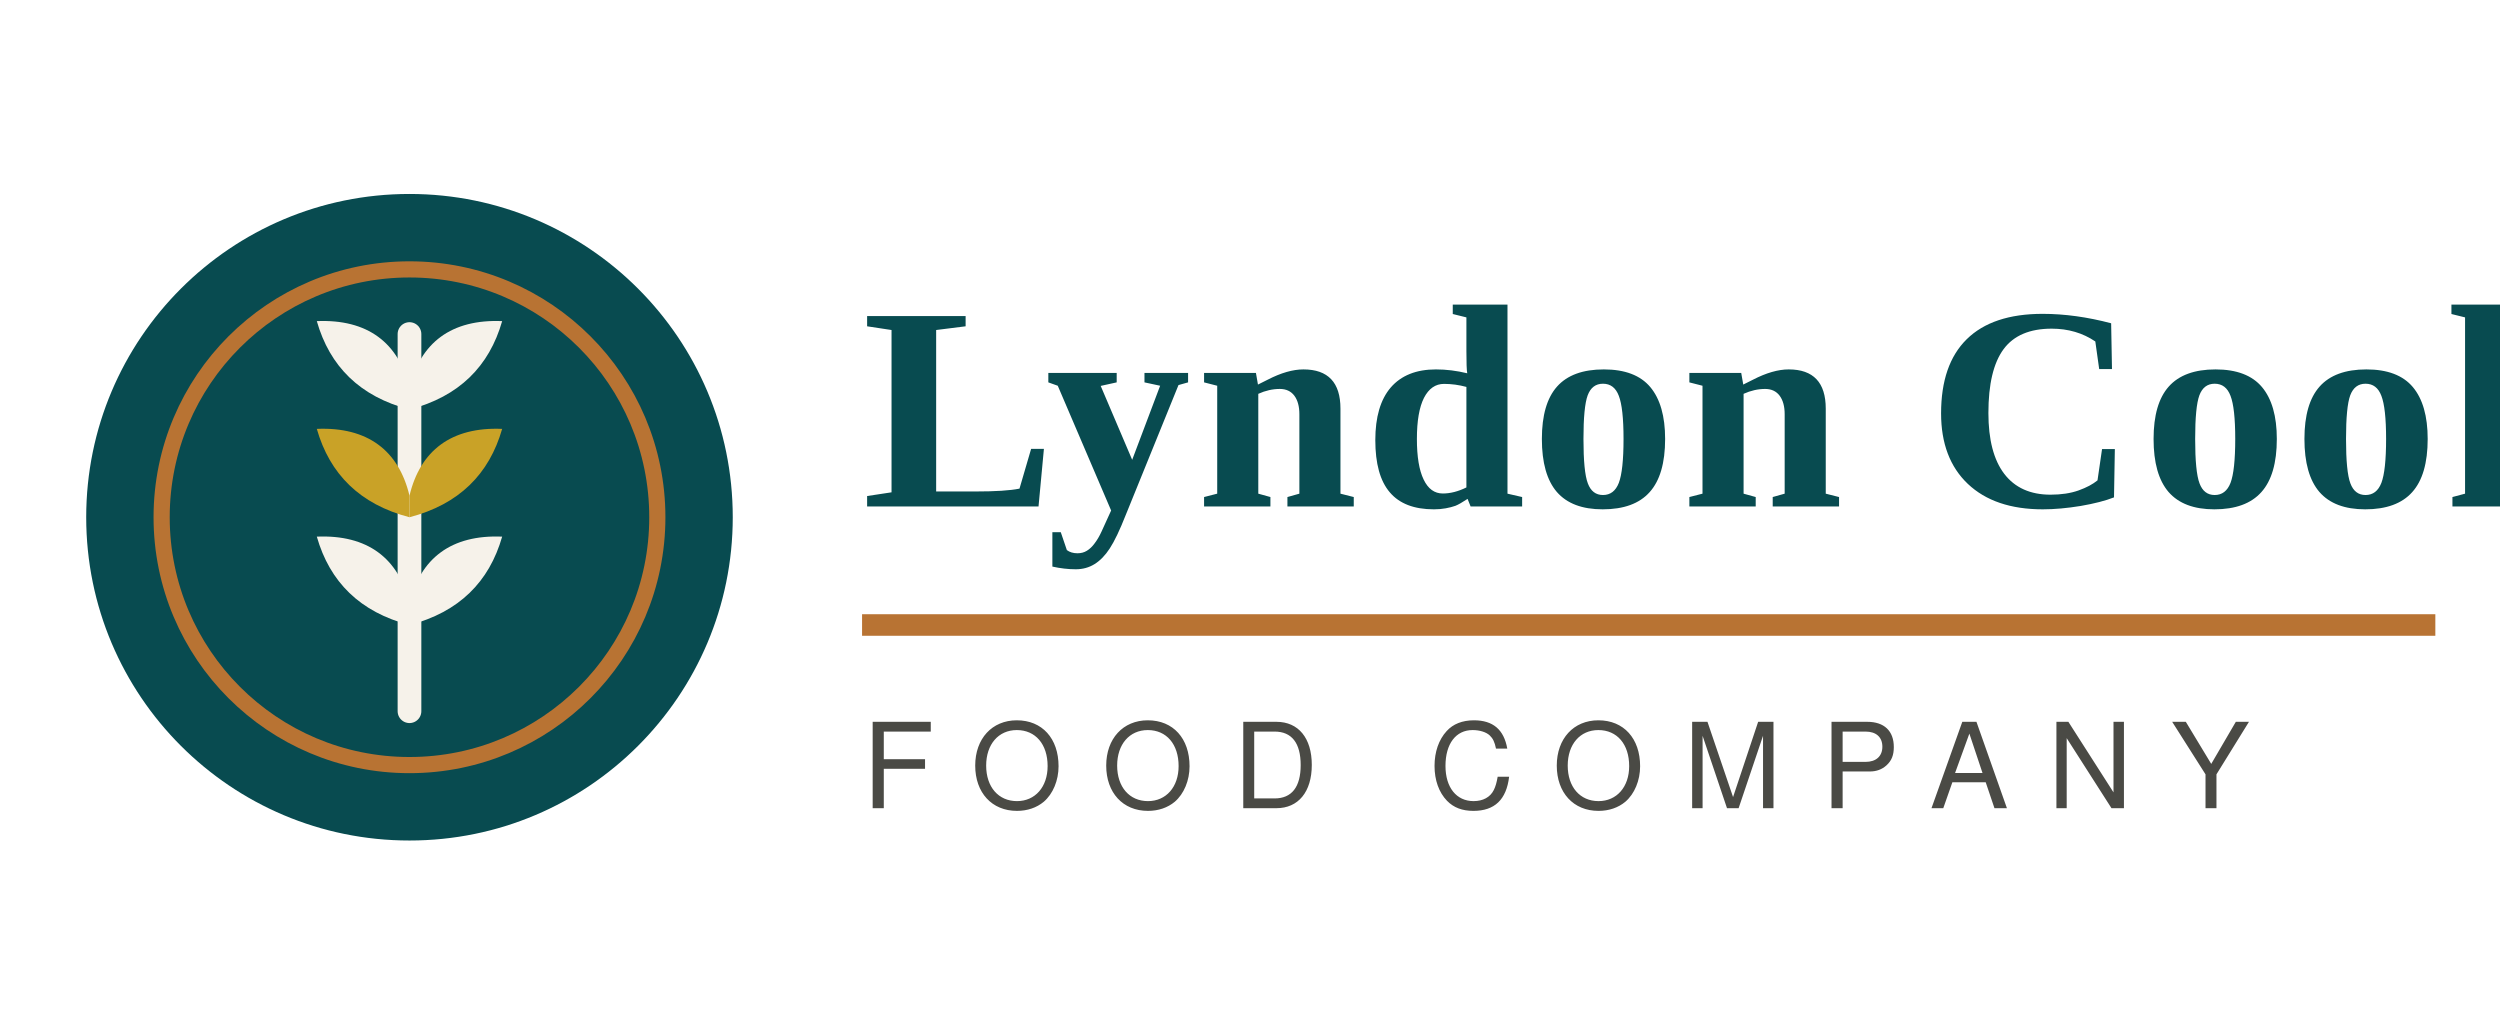
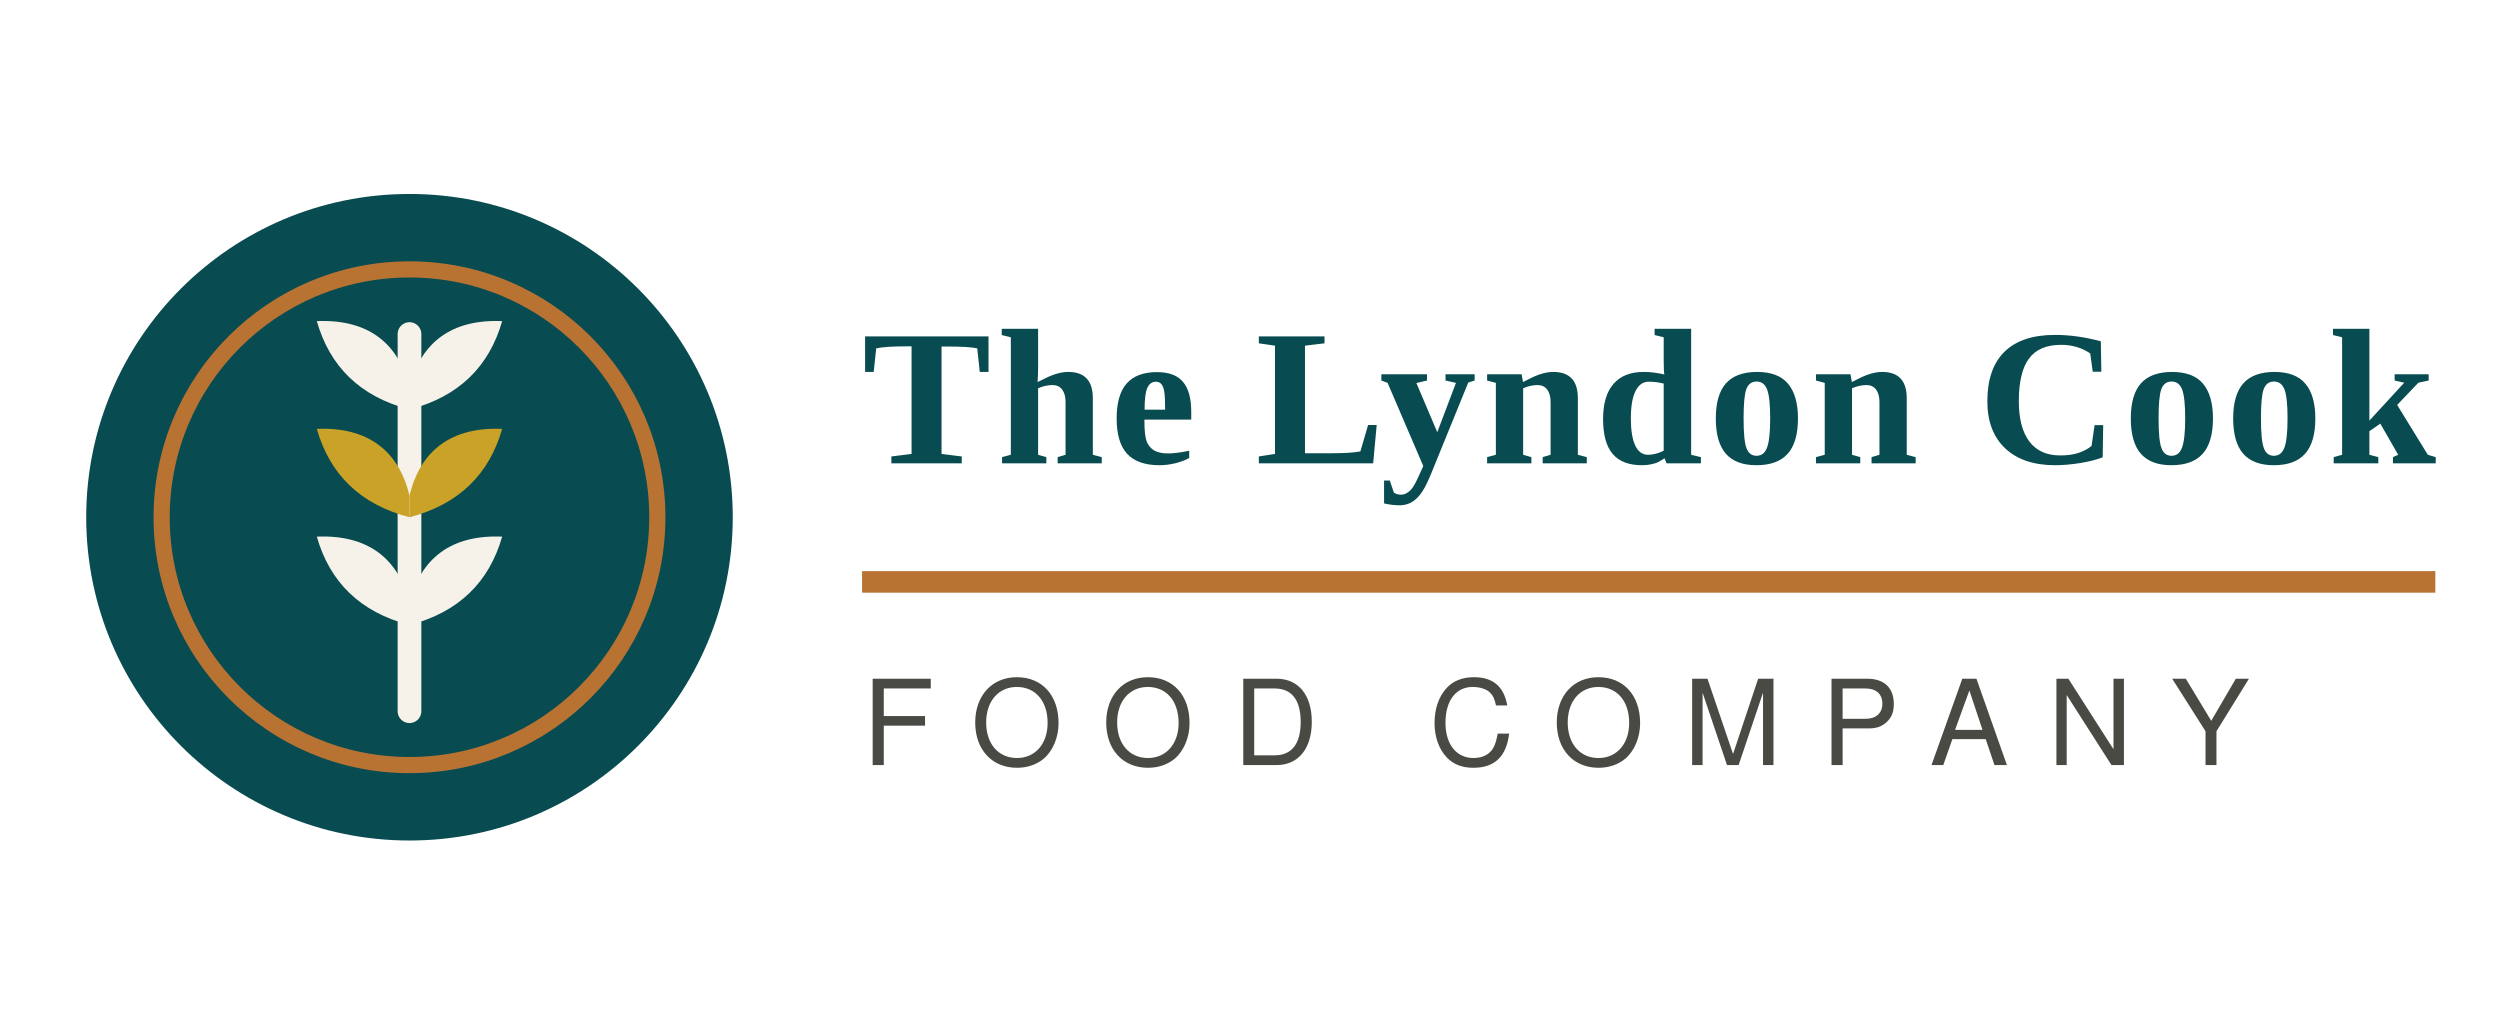
- <svg xmlns="http://www.w3.org/2000/svg" viewBox="0 0 232 96" width="232" height="96" role="img" aria-label="The Lyndon Cook Food Company">
+ <svg xmlns="http://www.w3.org/2000/svg" viewBox="0 0 232 96" width="232" height="96" role="img" aria-label="The Lyndon Cook">
  <g fill="none" fill-rule="evenodd">
    <circle cx="38" cy="48" r="30" fill="#084B50" />
    <circle cx="38" cy="48" r="23" stroke="#B87333" stroke-width="1.5" />
    <path d="M38 66V31" stroke="#F6F2EA" stroke-width="2.2" stroke-linecap="round" />
    <path d="M38 38c-4.6-1.2-7.4-4-8.6-8.2 4.7-.2 7.6 2 8.6 6.2V38Z" fill="#F6F2EA" />
    <path d="M38 38c4.6-1.2 7.4-4 8.6-8.2-4.7-.2-7.6 2-8.6 6.2V38Z" fill="#F6F2EA" />
    <path d="M38 48c-4.6-1.2-7.4-4-8.6-8.2 4.7-.2 7.6 2 8.6 6.2V48Z" fill="#C9A227" />
    <path d="M38 48c4.6-1.2 7.4-4 8.6-8.2-4.7-.2-7.6 2-8.6 6.2V48Z" fill="#C9A227" />
    <path d="M38 58c-4.6-1.2-7.4-4-8.6-8.2 4.7-.2 7.6 2 8.6 6.2V58Z" fill="#F6F2EA" />
    <path d="M38 58c4.6-1.2 7.4-4 8.6-8.2-4.7-.2-7.6 2-8.6 6.2V58Z" fill="#F6F2EA" />
  </g>
-   <text x="80" y="47" fill="#084B50" font-family="Georgia, 'Times New Roman', serif" font-size="27" font-weight="600" letter-spacing="0.5">Lyndon Cook</text>
-   <line x1="80" y1="58" x2="226" y2="58" stroke="#B87333" stroke-width="2" />
-   <text x="80" y="75" fill="#4A4A45" font-family="'Helvetica Neue', Helvetica, Arial, sans-serif" font-size="11" letter-spacing="3.6">FOOD COMPANY</text>
+   <text x="80" y="43" fill="#084B50" font-family="Georgia, 'Times New Roman', serif" font-size="18" font-weight="600" letter-spacing="0.5">The Lyndon Cook</text>
+   <line x1="80" y1="54" x2="226" y2="54" stroke="#B87333" stroke-width="2" />
+   <text x="80" y="71" fill="#4A4A45" font-family="'Helvetica Neue', Helvetica, Arial, sans-serif" font-size="11" letter-spacing="3.6">FOOD COMPANY</text>
</svg>
